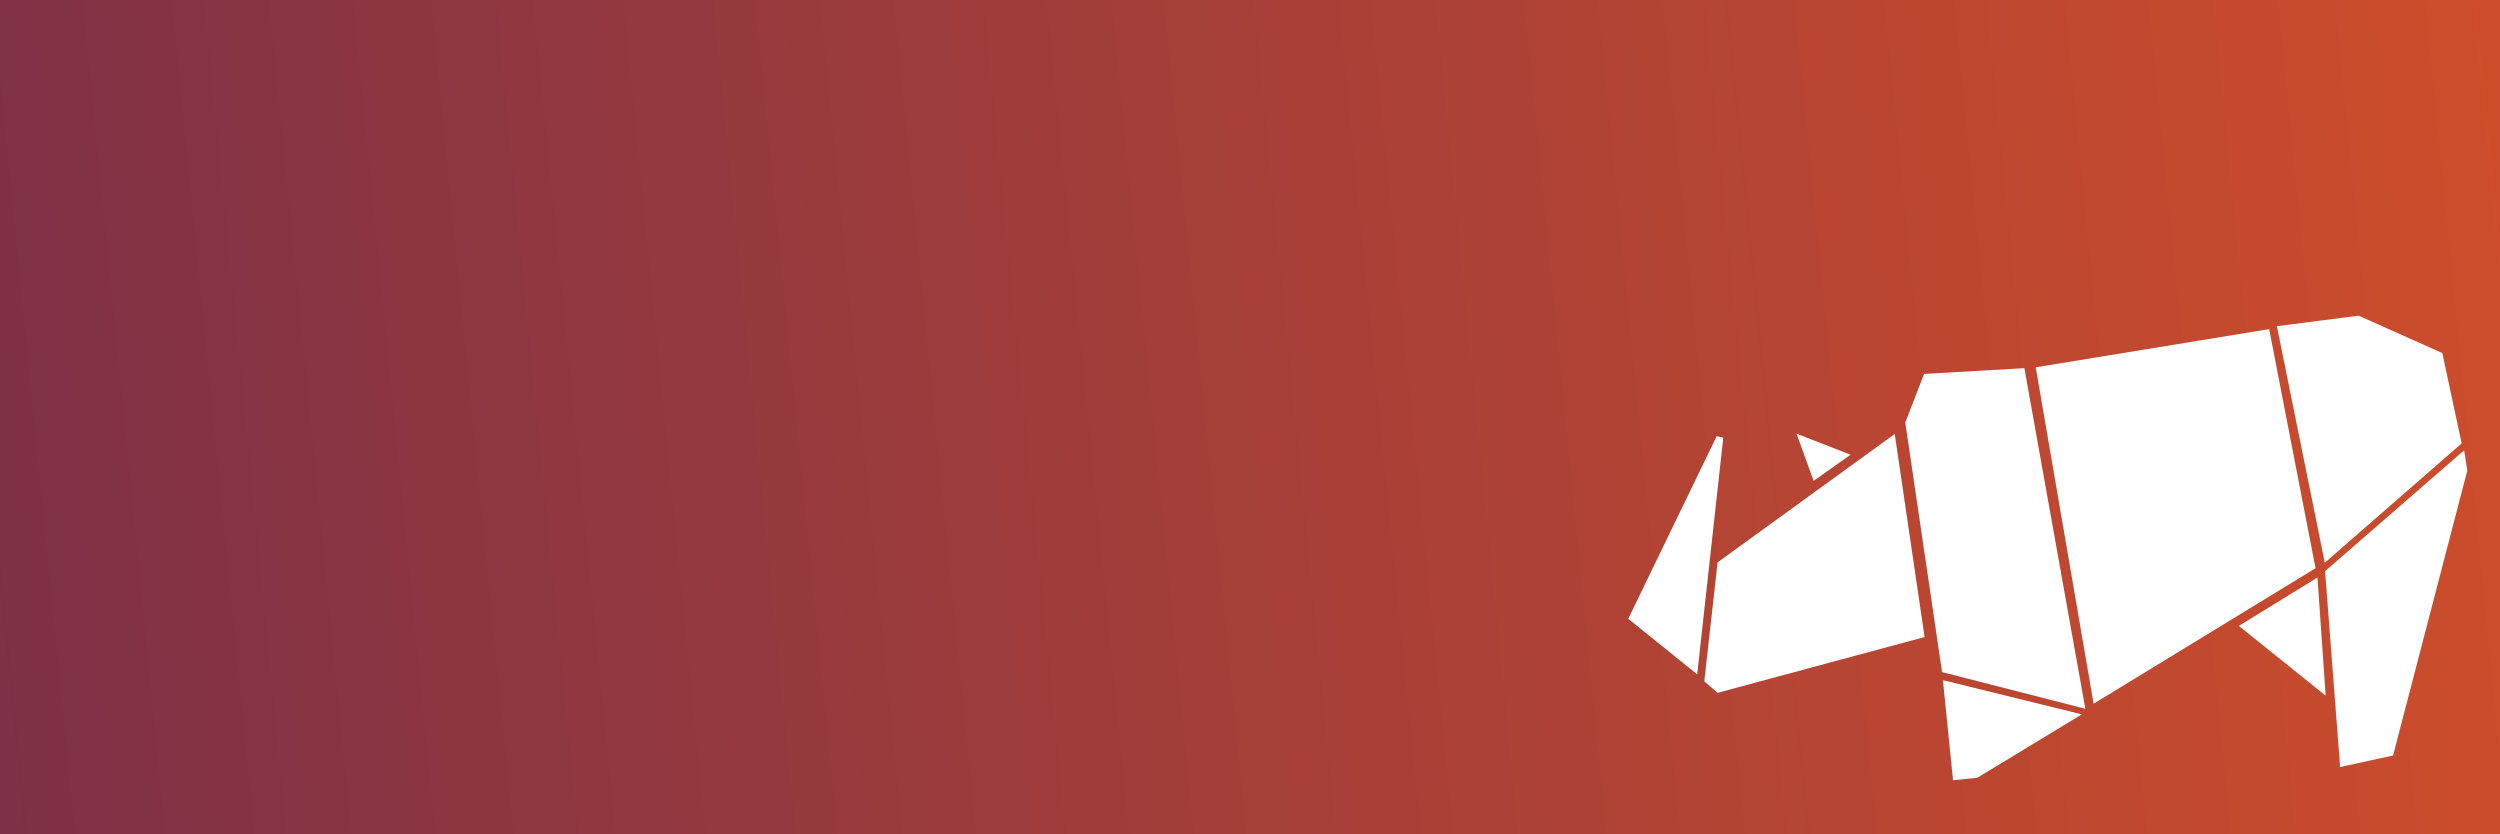
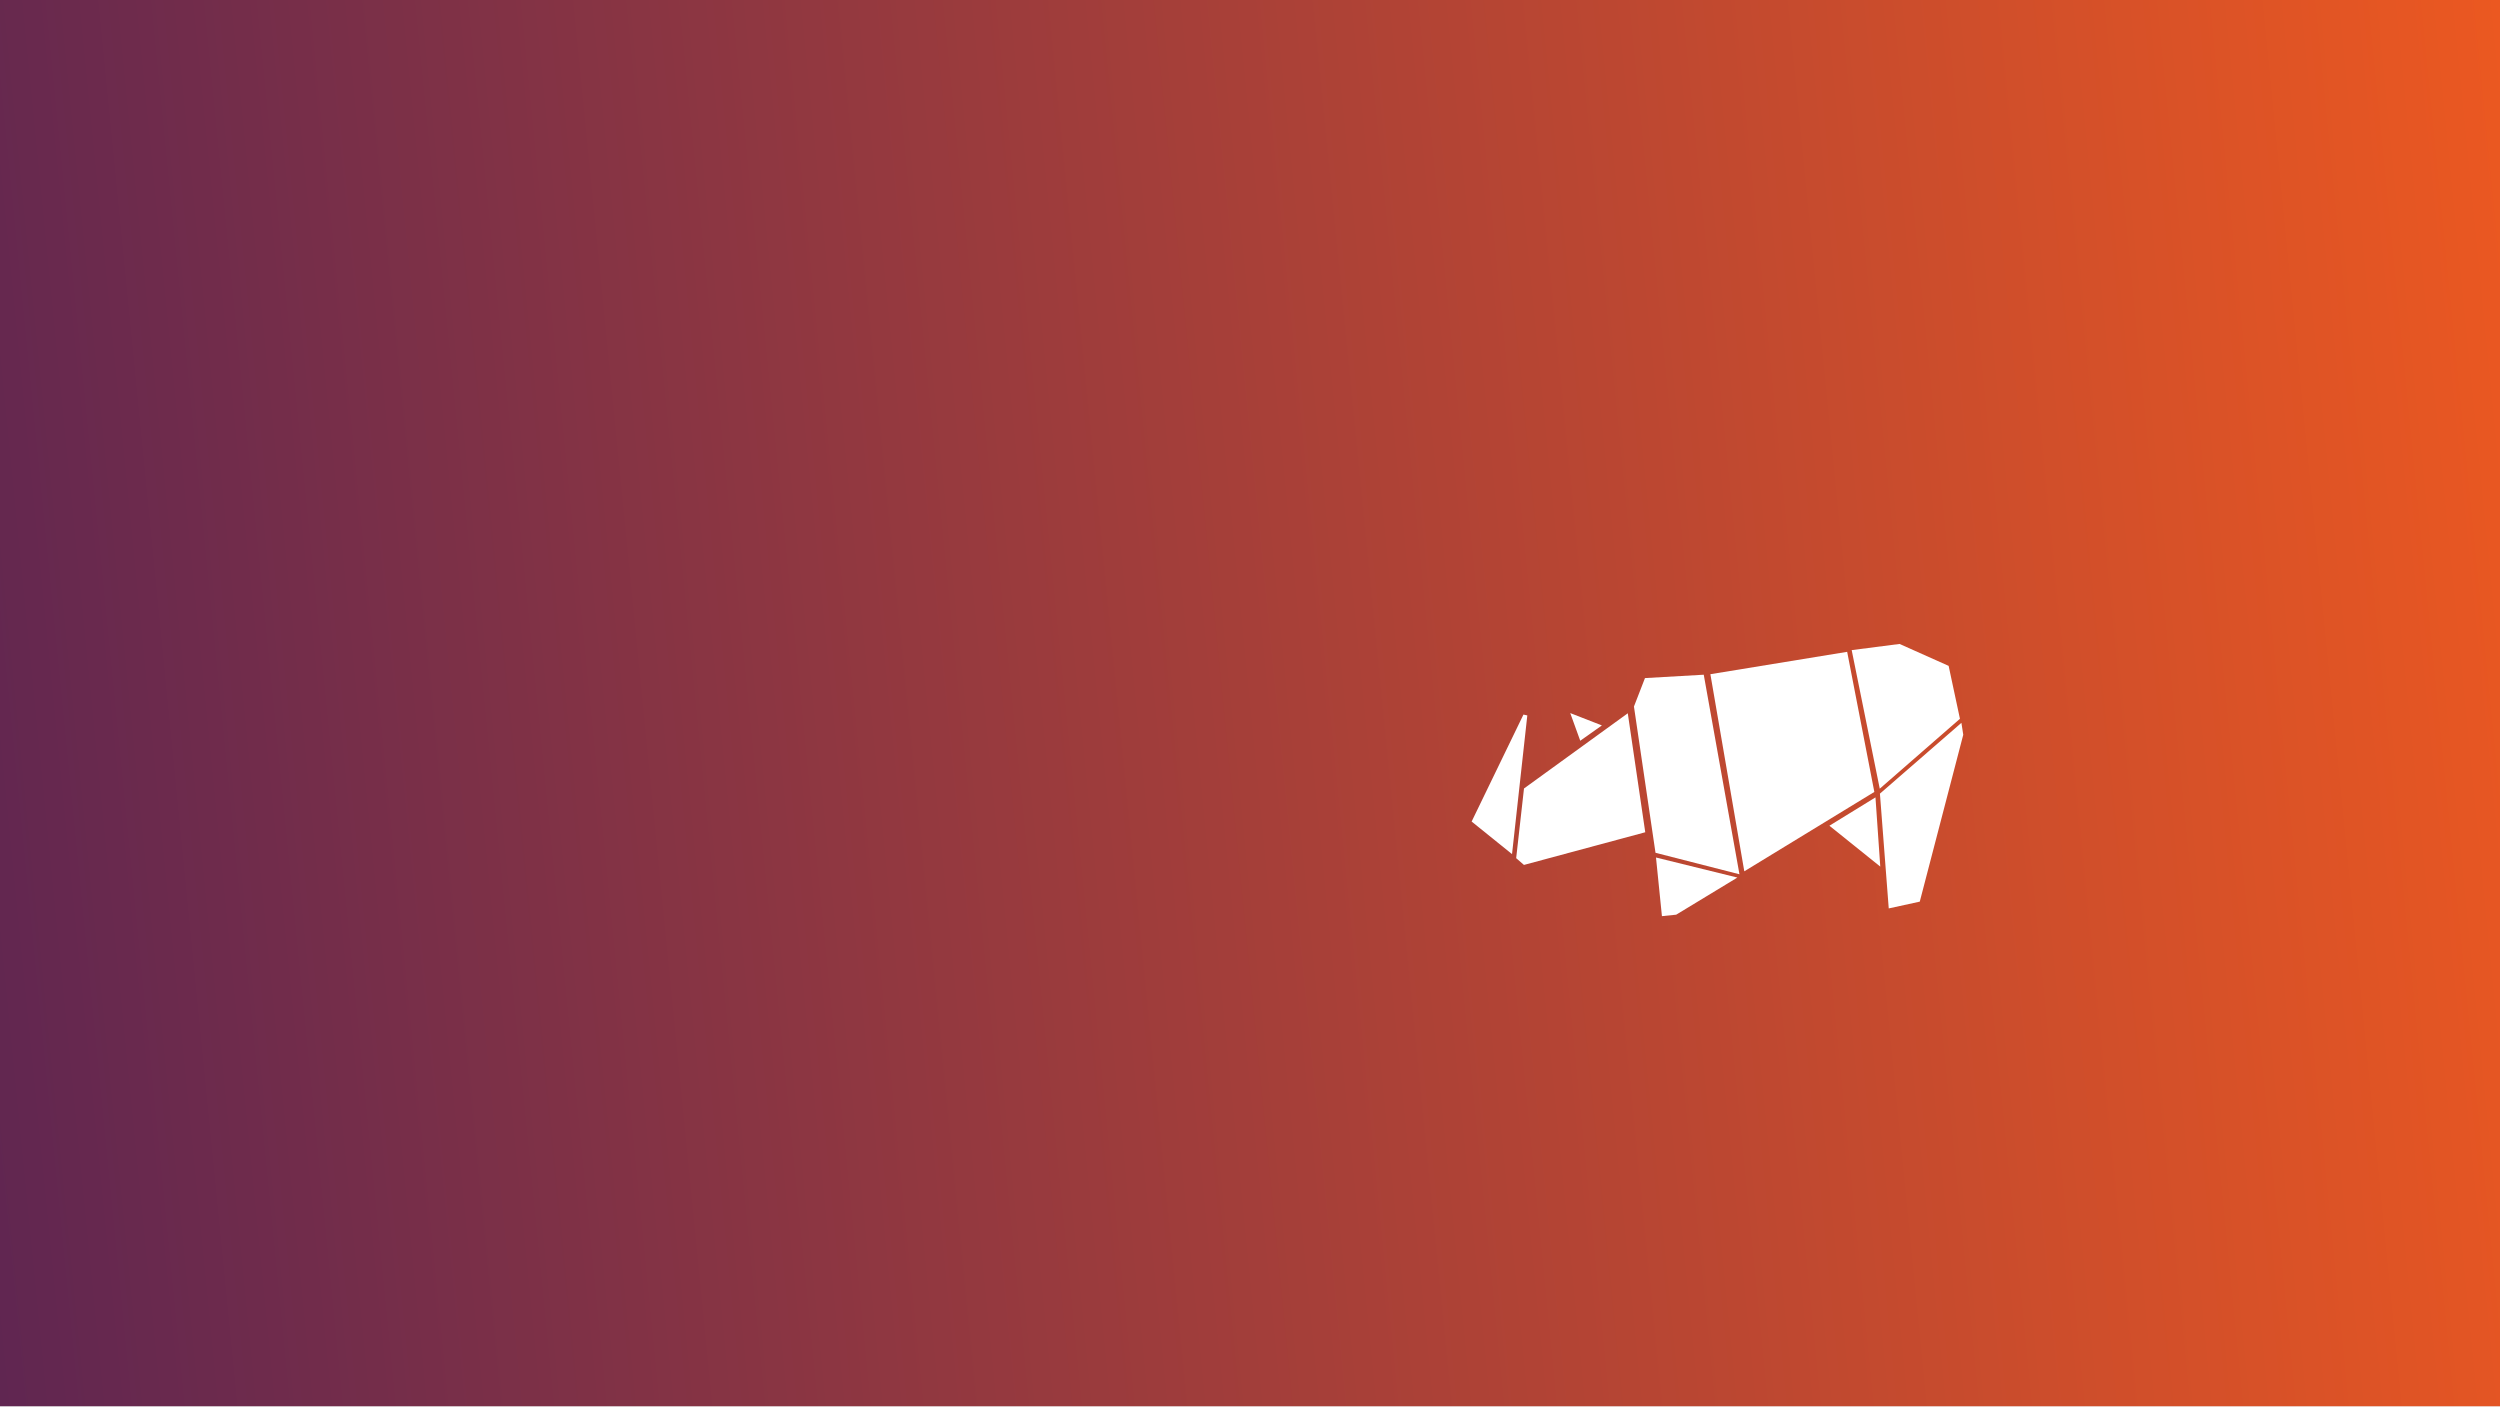
- <svg xmlns="http://www.w3.org/2000/svg" xmlns:xlink="http://www.w3.org/1999/xlink" version="1.1" id="svg1005" width="1500" height="500" viewBox="0 0 1500 500">
+ <svg xmlns="http://www.w3.org/2000/svg" xmlns:xlink="http://www.w3.org/1999/xlink" version="1.1" id="svg1005" width="2560" height="1440" viewBox="0 0 2560 1440">
  <defs id="defs1009">
    <linearGradient id="linearGradient1590">
      <stop style="stop-color:#eb5821;stop-opacity:1" offset="0" id="stop1586" />
      <stop style="stop-color:#602651;stop-opacity:1" offset="1" id="stop1588" />
    </linearGradient>
    <linearGradient xlink:href="#linearGradient1590" id="linearGradient1594" gradientUnits="userSpaceOnUse" x1="793.653" y1="406.03" x2="-706.347" y2="760.03" gradientTransform="translate(711.4925,-382.0502)" />
-     <linearGradient xlink:href="#linearGradient1590" id="linearGradient2152" gradientUnits="userSpaceOnUse" gradientTransform="matrix(1.706667,0,0,4.067797,675.4996,-2121.646)" x1="793.653" y1="406.03" x2="-706.347" y2="760.03" />
+     <linearGradient xlink:href="#linearGradient1590" id="linearGradient2152" gradientUnits="userSpaceOnUse" gradientTransform="matrix(1.706667,0,0,4.067797,1205.5,-1651.646)" x1="793.653" y1="406.03" x2="-706.347" y2="760.03" />
  </defs>
-   <rect style="opacity:1;fill:url(#linearGradient2152);fill-opacity:1;fill-rule:nonzero;stroke:none;stroke-width:29.875;stroke-miterlimit:4;stroke-dasharray:none;stroke-opacity:1" id="rect1574" width="2560" height="1440" x="-530" y="-470" />
-   <g id="g932" transform="matrix(0.5117357,0,0,0.5117357,529.8394,-172.1814)" style="stroke:none">
+   <rect style="opacity:1;fill:url(#linearGradient2152);fill-opacity:1;fill-rule:nonzero;stroke:none;stroke-width:29.875;stroke-miterlimit:4;stroke-dasharray:none;stroke-opacity:1" id="rect1574" width="2560" height="1440" x="0" y="0" />
+   <g id="g932" transform="matrix(0.5117357,0,0,0.5117357,1059.839,297.8186)" style="stroke:none">
    <path style="fill:#ffffff;fill-opacity:1;stroke:none;stroke-width:1px;stroke-linecap:butt;stroke-linejoin:miter;stroke-opacity:1" d="m 1634.217,718.936 56.172,277.281 160.451,-139.89 -22.63,-105.884 -98.189,-43.876 z" id="path82" />
    <path style="fill:#ffffff;fill-opacity:1;stroke:none;stroke-width:1px;stroke-linecap:butt;stroke-linejoin:miter;stroke-opacity:1" d="m 1690.721,1006.113 163.048,-141.665 3.702,23.853 -87.021,333.929 -62.079,13.566 z" id="path84" />
    <path style="fill:#ffffff;fill-opacity:1;stroke:none;stroke-width:1px;stroke-linecap:butt;stroke-linejoin:miter;stroke-opacity:1" d="m 1351.467,767.123 67.858,394.428 260.213,-158.853 -54.371,-280.344 z" id="path86" />
    <path style="fill:#ffffff;fill-opacity:1;stroke:none;stroke-width:1px;stroke-linecap:butt;stroke-linejoin:miter;stroke-opacity:1" d="m 1338.184,768.144 71.45,399.337 -167.982,-42.996 -43.136,-292.676 22.059,-56.918 z" id="path88" />
    <path style="fill:#ffffff;fill-opacity:1;stroke:none;stroke-width:1px;stroke-linecap:butt;stroke-linejoin:miter;stroke-opacity:1" d="m 1242.639,1133.93 162.852,40.115 -122.451,74.291 -28.531,2.932 z" id="path90" />
    <path style="fill:#ffffff;fill-opacity:1;stroke:none;stroke-width:1px;stroke-linecap:butt;stroke-linejoin:miter;stroke-opacity:1" d="m 1681.804,1013.609 -92.196,56.723 101.803,81.784 z" id="path92" />
    <path style="fill:#ffffff;fill-opacity:1;stroke:none;stroke-width:1px;stroke-linecap:butt;stroke-linejoin:miter;stroke-opacity:1" d="m 978.5,995.796 -15.66,139.444 15.565,13.537 242.743,-65.386 -34.978,-238.09 z" id="path94" />
    <path style="fill:#ffffff;fill-opacity:1;stroke:none;stroke-width:1px;stroke-linecap:butt;stroke-linejoin:miter;stroke-opacity:1" d="m 1091.056,900.275 43.307,-30.65 -63.341,-24.7 z" id="path96" />
    <path style="fill:#ffffff;fill-opacity:1;stroke:none;stroke-width:1px;stroke-linecap:butt;stroke-linejoin:miter;stroke-opacity:1" d="m 954.55,1127.142 -80.831,-65.175 103.689,-214.058 7.727,1.693 z" id="path98" />
  </g>
</svg>
